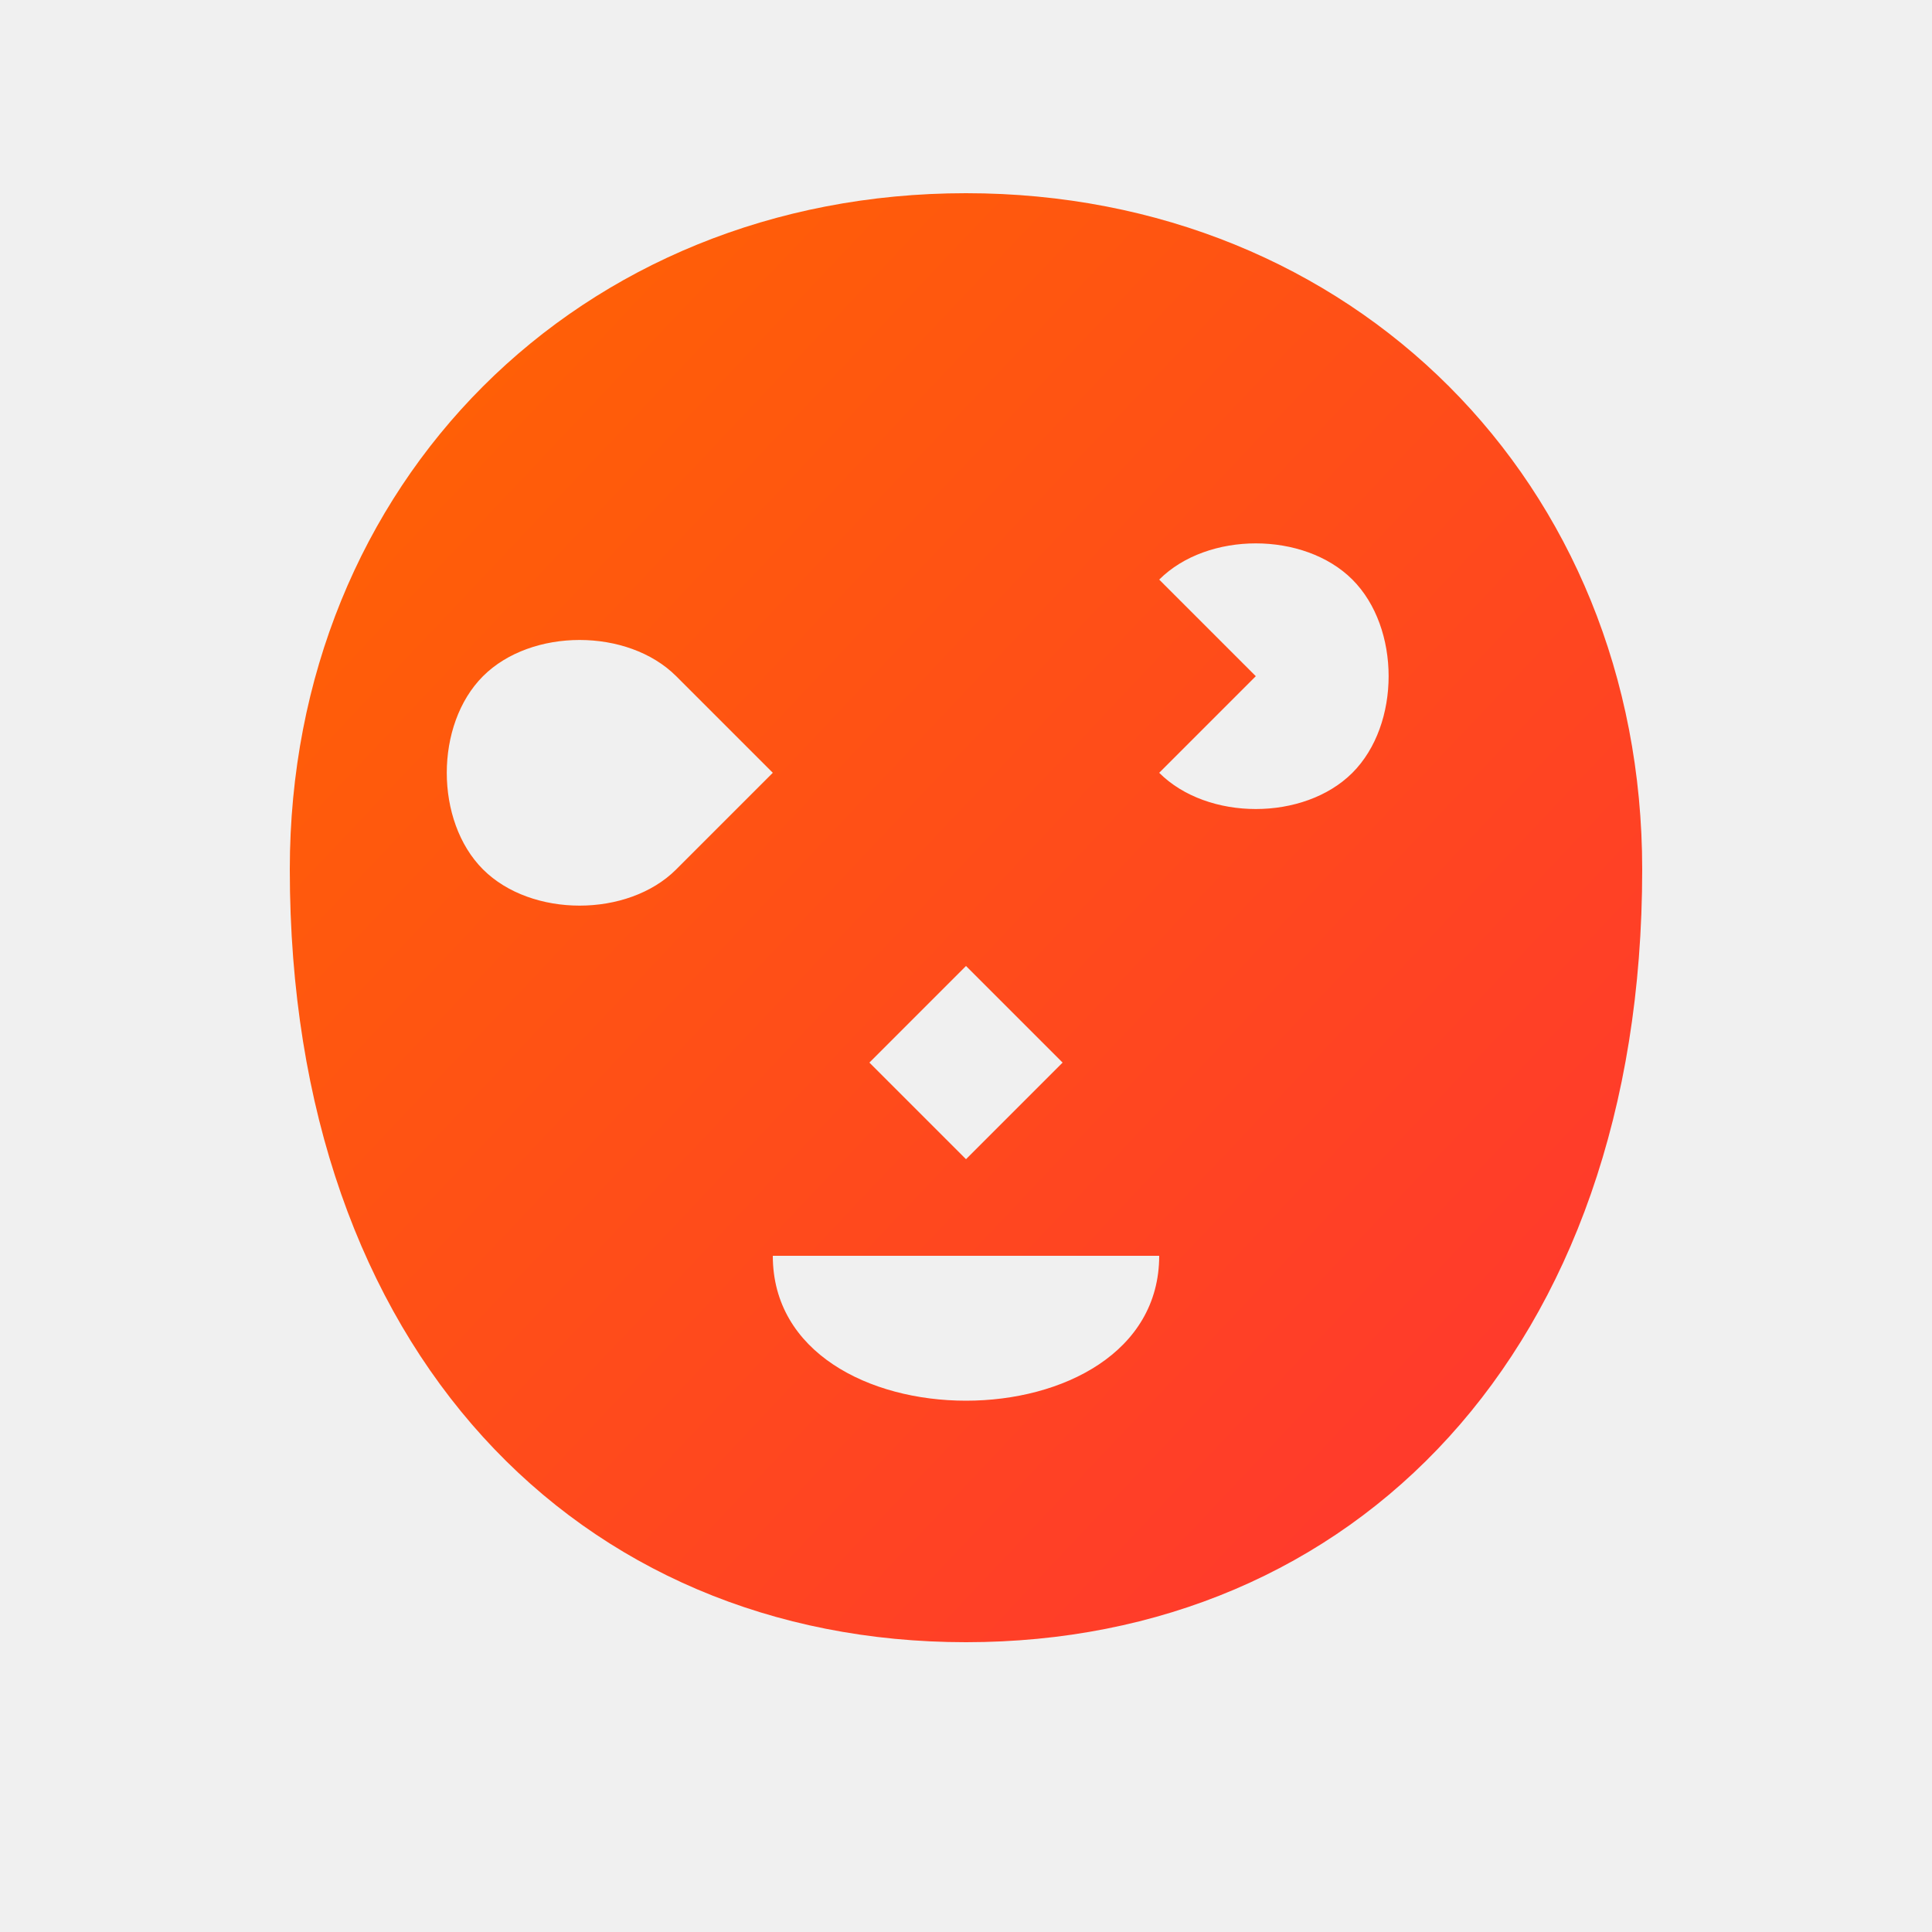
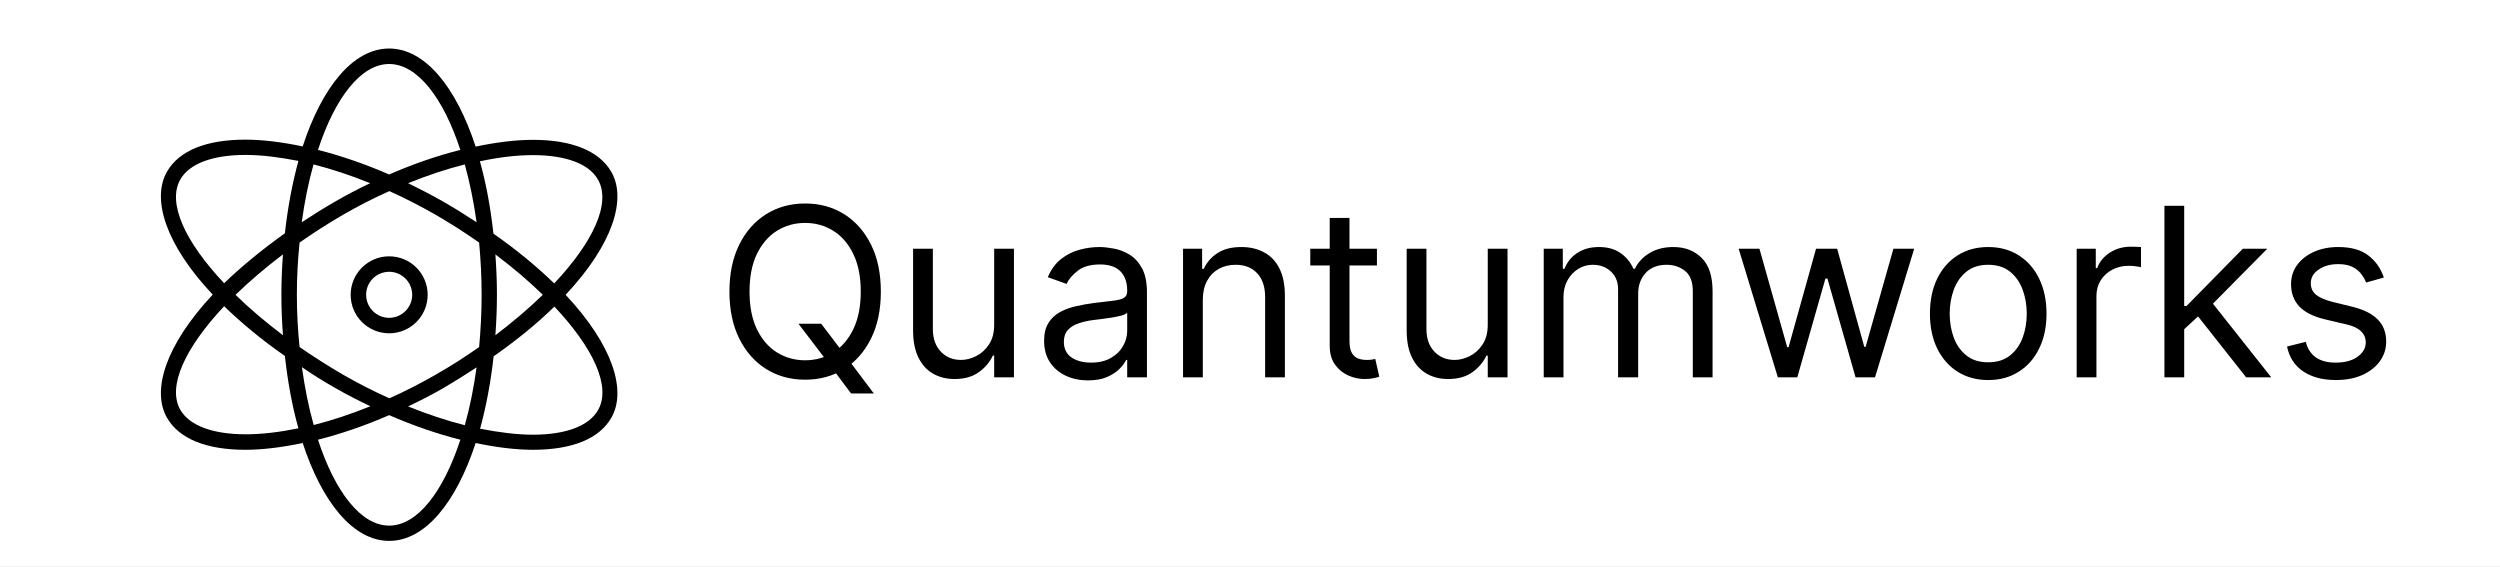
- <svg xmlns="http://www.w3.org/2000/svg" viewBox="0 0 200 200">
+ <svg xmlns="http://www.w3.org/2000/svg" width="106" height="24" viewBox="0 0 106 24" fill="none">
+   <rect width="106" height="24" fill="white" />
+   <g clip-path="url(#clip0_156_9)">
+     <path d="M7.083 17.717C7.592 18.603 8.748 19.071 10.405 19.071C11.152 19.071 11.972 18.964 12.834 18.784C13.662 21.31 14.983 22.934 16.5 22.934C18.018 22.934 19.339 21.318 20.167 18.784C21.028 18.964 21.849 19.071 22.595 19.071C24.261 19.071 25.409 18.603 25.918 17.717C26.582 16.569 25.991 14.641 23.982 12.5C25.991 10.359 26.582 8.431 25.918 7.283C25.401 6.397 24.252 5.929 22.595 5.929C21.849 5.929 21.028 6.036 20.167 6.216C19.339 3.682 18.018 2.057 16.5 2.057C14.983 2.057 13.662 3.673 12.834 6.208C11.972 6.028 11.152 5.921 10.405 5.921C8.74 5.921 7.592 6.389 7.083 7.275C6.419 8.423 7.009 10.359 9.019 12.492C7.009 14.641 6.419 16.569 7.083 17.717ZM16.5 22.286C15.303 22.286 14.203 20.851 13.482 18.644C14.458 18.398 15.483 18.045 16.5 17.602C17.517 18.045 18.543 18.398 19.519 18.644C18.797 20.851 17.698 22.286 16.5 22.286ZM12.587 12.5C12.587 11.737 12.628 10.999 12.702 10.285C13.285 9.875 13.9 9.481 14.548 9.104C15.188 8.735 15.844 8.398 16.509 8.103C17.165 8.398 17.821 8.735 18.469 9.104C19.117 9.481 19.732 9.875 20.315 10.285C20.38 10.999 20.421 11.737 20.421 12.5C20.421 13.255 20.38 14.001 20.315 14.715C19.732 15.125 19.117 15.519 18.469 15.888C17.829 16.257 17.173 16.593 16.509 16.889C15.852 16.593 15.188 16.257 14.548 15.888C13.9 15.511 13.285 15.117 12.702 14.715C12.628 14.001 12.587 13.263 12.587 12.5ZM11.997 14.214C11.25 13.648 10.569 13.074 9.987 12.5C10.578 11.926 11.25 11.351 11.997 10.786C11.956 11.343 11.931 11.909 11.931 12.5C11.931 13.082 11.956 13.657 11.997 14.214ZM12.793 9.424C12.915 8.546 13.08 7.726 13.293 6.971C14.072 7.168 14.884 7.439 15.696 7.767C15.196 8.005 14.704 8.259 14.212 8.546C13.711 8.833 13.244 9.128 12.793 9.424ZM17.304 7.767C18.116 7.439 18.928 7.168 19.708 6.971C19.913 7.718 20.085 8.546 20.208 9.424C19.757 9.128 19.289 8.833 18.789 8.546C18.297 8.267 17.805 8.013 17.304 7.767ZM21.004 10.786C21.75 11.351 22.431 11.926 23.014 12.5C22.423 13.074 21.75 13.648 21.004 14.214C21.045 13.657 21.07 13.091 21.07 12.5C21.07 11.918 21.045 11.343 21.004 10.786ZM20.208 15.576C20.085 16.454 19.921 17.274 19.708 18.029C18.928 17.832 18.116 17.561 17.304 17.233C17.805 16.995 18.297 16.741 18.789 16.462C19.289 16.167 19.757 15.871 20.208 15.576ZM14.22 16.454C14.704 16.733 15.204 16.987 15.705 17.225C14.893 17.553 14.08 17.824 13.301 18.021C13.088 17.274 12.924 16.446 12.801 15.568C13.244 15.871 13.711 16.167 14.22 16.454ZM25.352 17.397C24.966 18.062 23.99 18.431 22.595 18.431C21.906 18.431 21.151 18.332 20.356 18.177C20.61 17.25 20.807 16.216 20.93 15.108C21.939 14.403 22.792 13.698 23.506 13C25.146 14.739 25.934 16.396 25.352 17.397ZM22.595 6.577C23.99 6.577 24.974 6.946 25.352 7.611C25.926 8.612 25.146 10.269 23.498 12.016C22.784 11.327 21.939 10.613 20.922 9.908C20.799 8.8 20.61 7.767 20.348 6.84C21.143 6.668 21.906 6.577 22.595 6.577ZM16.5 2.714C17.698 2.714 18.797 4.149 19.519 6.356C18.535 6.602 17.517 6.955 16.5 7.398C15.483 6.955 14.458 6.602 13.482 6.356C14.203 4.149 15.303 2.714 16.5 2.714ZM7.649 7.603C8.035 6.938 9.011 6.569 10.414 6.569C11.103 6.569 11.857 6.668 12.653 6.823C12.399 7.75 12.202 8.784 12.079 9.891C11.07 10.613 10.217 11.319 9.503 12.008C7.854 10.261 7.075 8.603 7.649 7.603ZM9.503 12.984C10.217 13.673 11.062 14.387 12.079 15.092C12.202 16.2 12.39 17.233 12.653 18.16C11.857 18.324 11.103 18.414 10.414 18.414C9.019 18.414 8.035 18.045 7.649 17.381C7.075 16.396 7.854 14.739 9.503 12.984Z" fill="black" />
+     <path d="M16.501 14.132C17.403 14.132 18.133 13.402 18.133 12.5C18.133 11.598 17.403 10.868 16.501 10.868C15.598 10.868 14.868 11.598 14.868 12.5C14.868 13.402 15.598 14.132 16.501 14.132ZM16.501 11.524C17.042 11.524 17.477 11.967 17.477 12.5C17.477 13.041 17.034 13.476 16.501 13.476C15.959 13.476 15.524 13.033 15.524 12.5C15.524 11.959 15.959 11.524 16.501 11.524Z" fill="black" />
+   </g>
+   <path d="M33.854 13.727H34.82L35.629 14.793L35.842 15.077L37.05 16.682H36.084L35.288 15.617L35.09 15.347L33.854 13.727ZM37.348 12.364C37.348 13.131 37.21 13.794 36.933 14.352C36.656 14.911 36.276 15.342 35.793 15.645C35.31 15.948 34.758 16.099 34.138 16.099C33.518 16.099 32.966 15.948 32.483 15.645C32 15.342 31.62 14.911 31.343 14.352C31.066 13.794 30.928 13.131 30.928 12.364C30.928 11.597 31.066 10.934 31.343 10.375C31.62 9.816 32 9.385 32.483 9.082C32.966 8.779 33.518 8.628 34.138 8.628C34.758 8.628 35.31 8.779 35.793 9.082C36.276 9.385 36.656 9.816 36.933 10.375C37.21 10.934 37.348 11.597 37.348 12.364ZM36.496 12.364C36.496 11.734 36.391 11.202 36.18 10.769C35.971 10.336 35.688 10.008 35.331 9.786C34.976 9.563 34.578 9.452 34.138 9.452C33.697 9.452 33.299 9.563 32.941 9.786C32.586 10.008 32.303 10.336 32.092 10.769C31.884 11.202 31.78 11.734 31.78 12.364C31.78 12.993 31.884 13.525 32.092 13.958C32.303 14.391 32.586 14.719 32.941 14.942C33.299 15.164 33.697 15.276 34.138 15.276C34.578 15.276 34.976 15.164 35.331 14.942C35.688 14.719 35.971 14.391 36.18 13.958C36.391 13.525 36.496 12.993 36.496 12.364ZM42.153 13.77V10.546H42.991V16H42.153V15.077H42.096C41.968 15.354 41.769 15.589 41.499 15.783C41.23 15.975 40.889 16.071 40.477 16.071C40.136 16.071 39.833 15.996 39.568 15.847C39.302 15.696 39.094 15.469 38.943 15.165C38.791 14.86 38.715 14.475 38.715 14.011V10.546H39.553V13.954C39.553 14.352 39.665 14.669 39.887 14.906C40.112 15.143 40.398 15.261 40.746 15.261C40.955 15.261 41.167 15.208 41.382 15.102C41.6 14.995 41.782 14.832 41.929 14.611C42.078 14.391 42.153 14.111 42.153 13.77ZM46.131 16.128C45.785 16.128 45.472 16.063 45.19 15.932C44.908 15.8 44.684 15.609 44.519 15.361C44.353 15.11 44.27 14.807 44.27 14.452C44.27 14.139 44.332 13.886 44.455 13.692C44.578 13.495 44.742 13.341 44.948 13.23C45.154 13.119 45.382 13.036 45.63 12.982C45.881 12.925 46.133 12.88 46.387 12.847C46.718 12.804 46.987 12.772 47.193 12.751C47.401 12.727 47.553 12.688 47.647 12.633C47.744 12.579 47.793 12.484 47.793 12.349V12.321C47.793 11.971 47.697 11.698 47.505 11.504C47.316 11.31 47.028 11.213 46.642 11.213C46.242 11.213 45.928 11.301 45.701 11.476C45.474 11.651 45.314 11.838 45.222 12.037L44.426 11.753C44.568 11.421 44.758 11.163 44.995 10.979C45.234 10.792 45.494 10.662 45.776 10.588C46.06 10.512 46.339 10.474 46.614 10.474C46.789 10.474 46.99 10.496 47.218 10.538C47.447 10.579 47.669 10.663 47.882 10.79C48.097 10.918 48.276 11.111 48.418 11.369C48.56 11.627 48.631 11.973 48.631 12.406V16H47.793V15.261H47.75C47.693 15.38 47.599 15.506 47.466 15.641C47.334 15.776 47.157 15.891 46.937 15.986C46.717 16.081 46.448 16.128 46.131 16.128ZM46.259 15.375C46.59 15.375 46.87 15.31 47.097 15.18C47.327 15.05 47.499 14.881 47.615 14.675C47.734 14.47 47.793 14.253 47.793 14.026V13.258C47.757 13.301 47.679 13.34 47.559 13.376C47.44 13.409 47.303 13.438 47.147 13.464C46.993 13.488 46.842 13.509 46.696 13.528C46.551 13.545 46.434 13.559 46.344 13.571C46.126 13.599 45.923 13.646 45.733 13.71C45.546 13.771 45.395 13.865 45.279 13.99C45.165 14.113 45.108 14.281 45.108 14.494C45.108 14.786 45.216 15.006 45.431 15.155C45.649 15.302 45.925 15.375 46.259 15.375ZM50.999 12.719V16H50.161V10.546H50.97V11.398H51.041C51.169 11.121 51.363 10.898 51.624 10.73C51.884 10.56 52.22 10.474 52.632 10.474C53.002 10.474 53.325 10.55 53.602 10.702C53.879 10.851 54.094 11.078 54.248 11.383C54.402 11.687 54.479 12.07 54.479 12.534V16H53.641V12.591C53.641 12.162 53.529 11.829 53.307 11.589C53.084 11.348 52.779 11.227 52.391 11.227C52.123 11.227 51.884 11.285 51.673 11.401C51.465 11.517 51.3 11.687 51.18 11.909C51.059 12.132 50.999 12.402 50.999 12.719ZM58.382 10.546V11.256H55.556V10.546H58.382ZM56.38 9.239H57.218V14.438C57.218 14.674 57.252 14.852 57.321 14.97C57.392 15.086 57.482 15.164 57.59 15.204C57.702 15.242 57.819 15.261 57.942 15.261C58.034 15.261 58.11 15.257 58.169 15.247C58.228 15.235 58.276 15.226 58.311 15.219L58.482 15.972C58.425 15.993 58.346 16.014 58.244 16.035C58.142 16.059 58.013 16.071 57.857 16.071C57.62 16.071 57.388 16.02 57.161 15.918C56.936 15.816 56.749 15.662 56.6 15.453C56.453 15.245 56.38 14.982 56.38 14.665V9.239ZM63.081 13.77V10.546H63.919V16H63.081V15.077H63.024C62.896 15.354 62.697 15.589 62.427 15.783C62.157 15.975 61.816 16.071 61.404 16.071C61.063 16.071 60.76 15.996 60.495 15.847C60.23 15.696 60.022 15.469 59.87 15.165C59.719 14.86 59.643 14.475 59.643 14.011V10.546H60.481V13.954C60.481 14.352 60.592 14.669 60.815 14.906C61.04 15.143 61.326 15.261 61.674 15.261C61.883 15.261 62.094 15.208 62.31 15.102C62.528 14.995 62.71 14.832 62.857 14.611C63.006 14.391 63.081 14.111 63.081 13.77ZM65.454 16V10.546H66.263V11.398H66.334C66.448 11.107 66.631 10.88 66.885 10.72C67.138 10.556 67.442 10.474 67.797 10.474C68.157 10.474 68.457 10.556 68.696 10.72C68.937 10.88 69.125 11.107 69.26 11.398H69.317C69.457 11.116 69.666 10.892 69.946 10.727C70.225 10.559 70.56 10.474 70.951 10.474C71.438 10.474 71.837 10.627 72.147 10.932C72.458 11.236 72.613 11.708 72.613 12.349V16H71.775V12.349C71.775 11.947 71.665 11.659 71.444 11.486C71.224 11.314 70.965 11.227 70.667 11.227C70.283 11.227 69.986 11.343 69.775 11.575C69.565 11.805 69.459 12.096 69.459 12.449V16H68.607V12.264C68.607 11.954 68.506 11.704 68.305 11.515C68.104 11.323 67.845 11.227 67.527 11.227C67.31 11.227 67.106 11.285 66.917 11.401C66.73 11.517 66.578 11.678 66.462 11.884C66.349 12.088 66.292 12.323 66.292 12.591V16H65.454ZM75.381 16L73.719 10.546H74.6L75.778 14.722H75.835L77 10.546H77.895L79.046 14.707H79.102L80.281 10.546H81.162L79.5 16H78.676L77.483 11.81H77.398L76.205 16H75.381ZM84.3 16.114C83.808 16.114 83.376 15.996 83.004 15.762C82.635 15.528 82.346 15.2 82.138 14.778C81.932 14.357 81.829 13.865 81.829 13.301C81.829 12.733 81.932 12.237 82.138 11.813C82.346 11.389 82.635 11.06 83.004 10.826C83.376 10.592 83.808 10.474 84.3 10.474C84.793 10.474 85.224 10.592 85.593 10.826C85.965 11.06 86.254 11.389 86.459 11.813C86.668 12.237 86.772 12.733 86.772 13.301C86.772 13.865 86.668 14.357 86.459 14.778C86.254 15.2 85.965 15.528 85.593 15.762C85.224 15.996 84.793 16.114 84.3 16.114ZM84.3 15.361C84.674 15.361 84.982 15.265 85.224 15.073C85.465 14.881 85.644 14.629 85.76 14.317C85.876 14.004 85.934 13.666 85.934 13.301C85.934 12.937 85.876 12.597 85.76 12.282C85.644 11.967 85.465 11.713 85.224 11.518C84.982 11.324 84.674 11.227 84.3 11.227C83.926 11.227 83.618 11.324 83.377 11.518C83.136 11.713 82.957 11.967 82.841 12.282C82.725 12.597 82.667 12.937 82.667 13.301C82.667 13.666 82.725 14.004 82.841 14.317C82.957 14.629 83.136 14.881 83.377 15.073C83.618 15.265 83.926 15.361 84.3 15.361ZM88.051 16V10.546H88.861V11.369H88.918C89.017 11.099 89.197 10.88 89.457 10.712C89.718 10.544 90.011 10.46 90.338 10.46C90.4 10.46 90.477 10.461 90.569 10.464C90.661 10.466 90.731 10.47 90.778 10.474V11.327C90.75 11.32 90.685 11.309 90.583 11.295C90.484 11.278 90.378 11.27 90.267 11.27C90.002 11.27 89.765 11.325 89.557 11.437C89.351 11.546 89.188 11.697 89.067 11.891C88.948 12.083 88.889 12.302 88.889 12.548V16H88.051ZM92.553 14.011L92.539 12.974H92.709L95.096 10.546H96.133L93.59 13.117H93.519L92.553 14.011ZM91.772 16V8.727H92.61V16H91.772ZM95.238 16L93.107 13.301L93.704 12.719L96.303 16H95.238ZM101.075 11.767L100.322 11.98C100.275 11.855 100.205 11.733 100.113 11.614C100.023 11.494 99.9 11.394 99.743 11.316C99.587 11.238 99.387 11.199 99.143 11.199C98.809 11.199 98.531 11.276 98.309 11.43C98.088 11.581 97.978 11.774 97.978 12.008C97.978 12.217 98.054 12.381 98.206 12.502C98.357 12.623 98.594 12.723 98.916 12.804L99.726 13.003C100.213 13.121 100.577 13.302 100.816 13.546C101.055 13.788 101.174 14.099 101.174 14.48C101.174 14.793 101.084 15.072 100.905 15.318C100.727 15.564 100.478 15.758 100.159 15.901C99.839 16.043 99.468 16.114 99.044 16.114C98.487 16.114 98.027 15.993 97.662 15.751C97.298 15.51 97.067 15.157 96.97 14.693L97.765 14.494C97.841 14.788 97.984 15.008 98.195 15.155C98.408 15.302 98.686 15.375 99.03 15.375C99.42 15.375 99.73 15.292 99.96 15.126C100.192 14.958 100.308 14.757 100.308 14.523C100.308 14.333 100.242 14.175 100.109 14.047C99.977 13.917 99.773 13.82 99.498 13.756L98.589 13.543C98.09 13.424 97.723 13.241 97.488 12.992C97.256 12.741 97.14 12.428 97.14 12.051C97.14 11.743 97.227 11.471 97.4 11.234C97.575 10.998 97.813 10.812 98.113 10.677C98.416 10.542 98.76 10.474 99.143 10.474C99.683 10.474 100.107 10.593 100.415 10.829C100.725 11.066 100.945 11.379 101.075 11.767Z" fill="black" />
  <defs>
-     <linearGradient id="lionGradient" x1="0%" y1="0%" x2="100%" y2="100%">
-       <stop offset="0%" style="stop-color:#ff6600;stop-opacity:1" />
-       <stop offset="100%" style="stop-color:#ff3333;stop-opacity:1" />
-     </linearGradient>
+     <clipPath id="clip0_156_9">
+       <rect width="21" height="21" fill="white" transform="translate(6 2)" />
+     </clipPath>
  </defs>
-   <path d="M100 20 C140 20 170 50 170 90 C170 140 140 170 100 170 C60 170 30 140 30 90 C30 50 60 20 100 20 Z M70 70 C65 65 55 65 50 70 C45 75 45 85 50 90 C55 95 65 95 70 90 L80 80 Z M130 70 L120 80 C125 85 135 85 140 80 C145 75 145 65 140 60 C135 55 125 55 120 60 Z M100 100 L90 110 L100 120 L110 110 Z M80 130 C80 140 90 145 100 145 C110 145 120 140 120 130 Z" fill="url(#lionGradient)" />
</svg>
